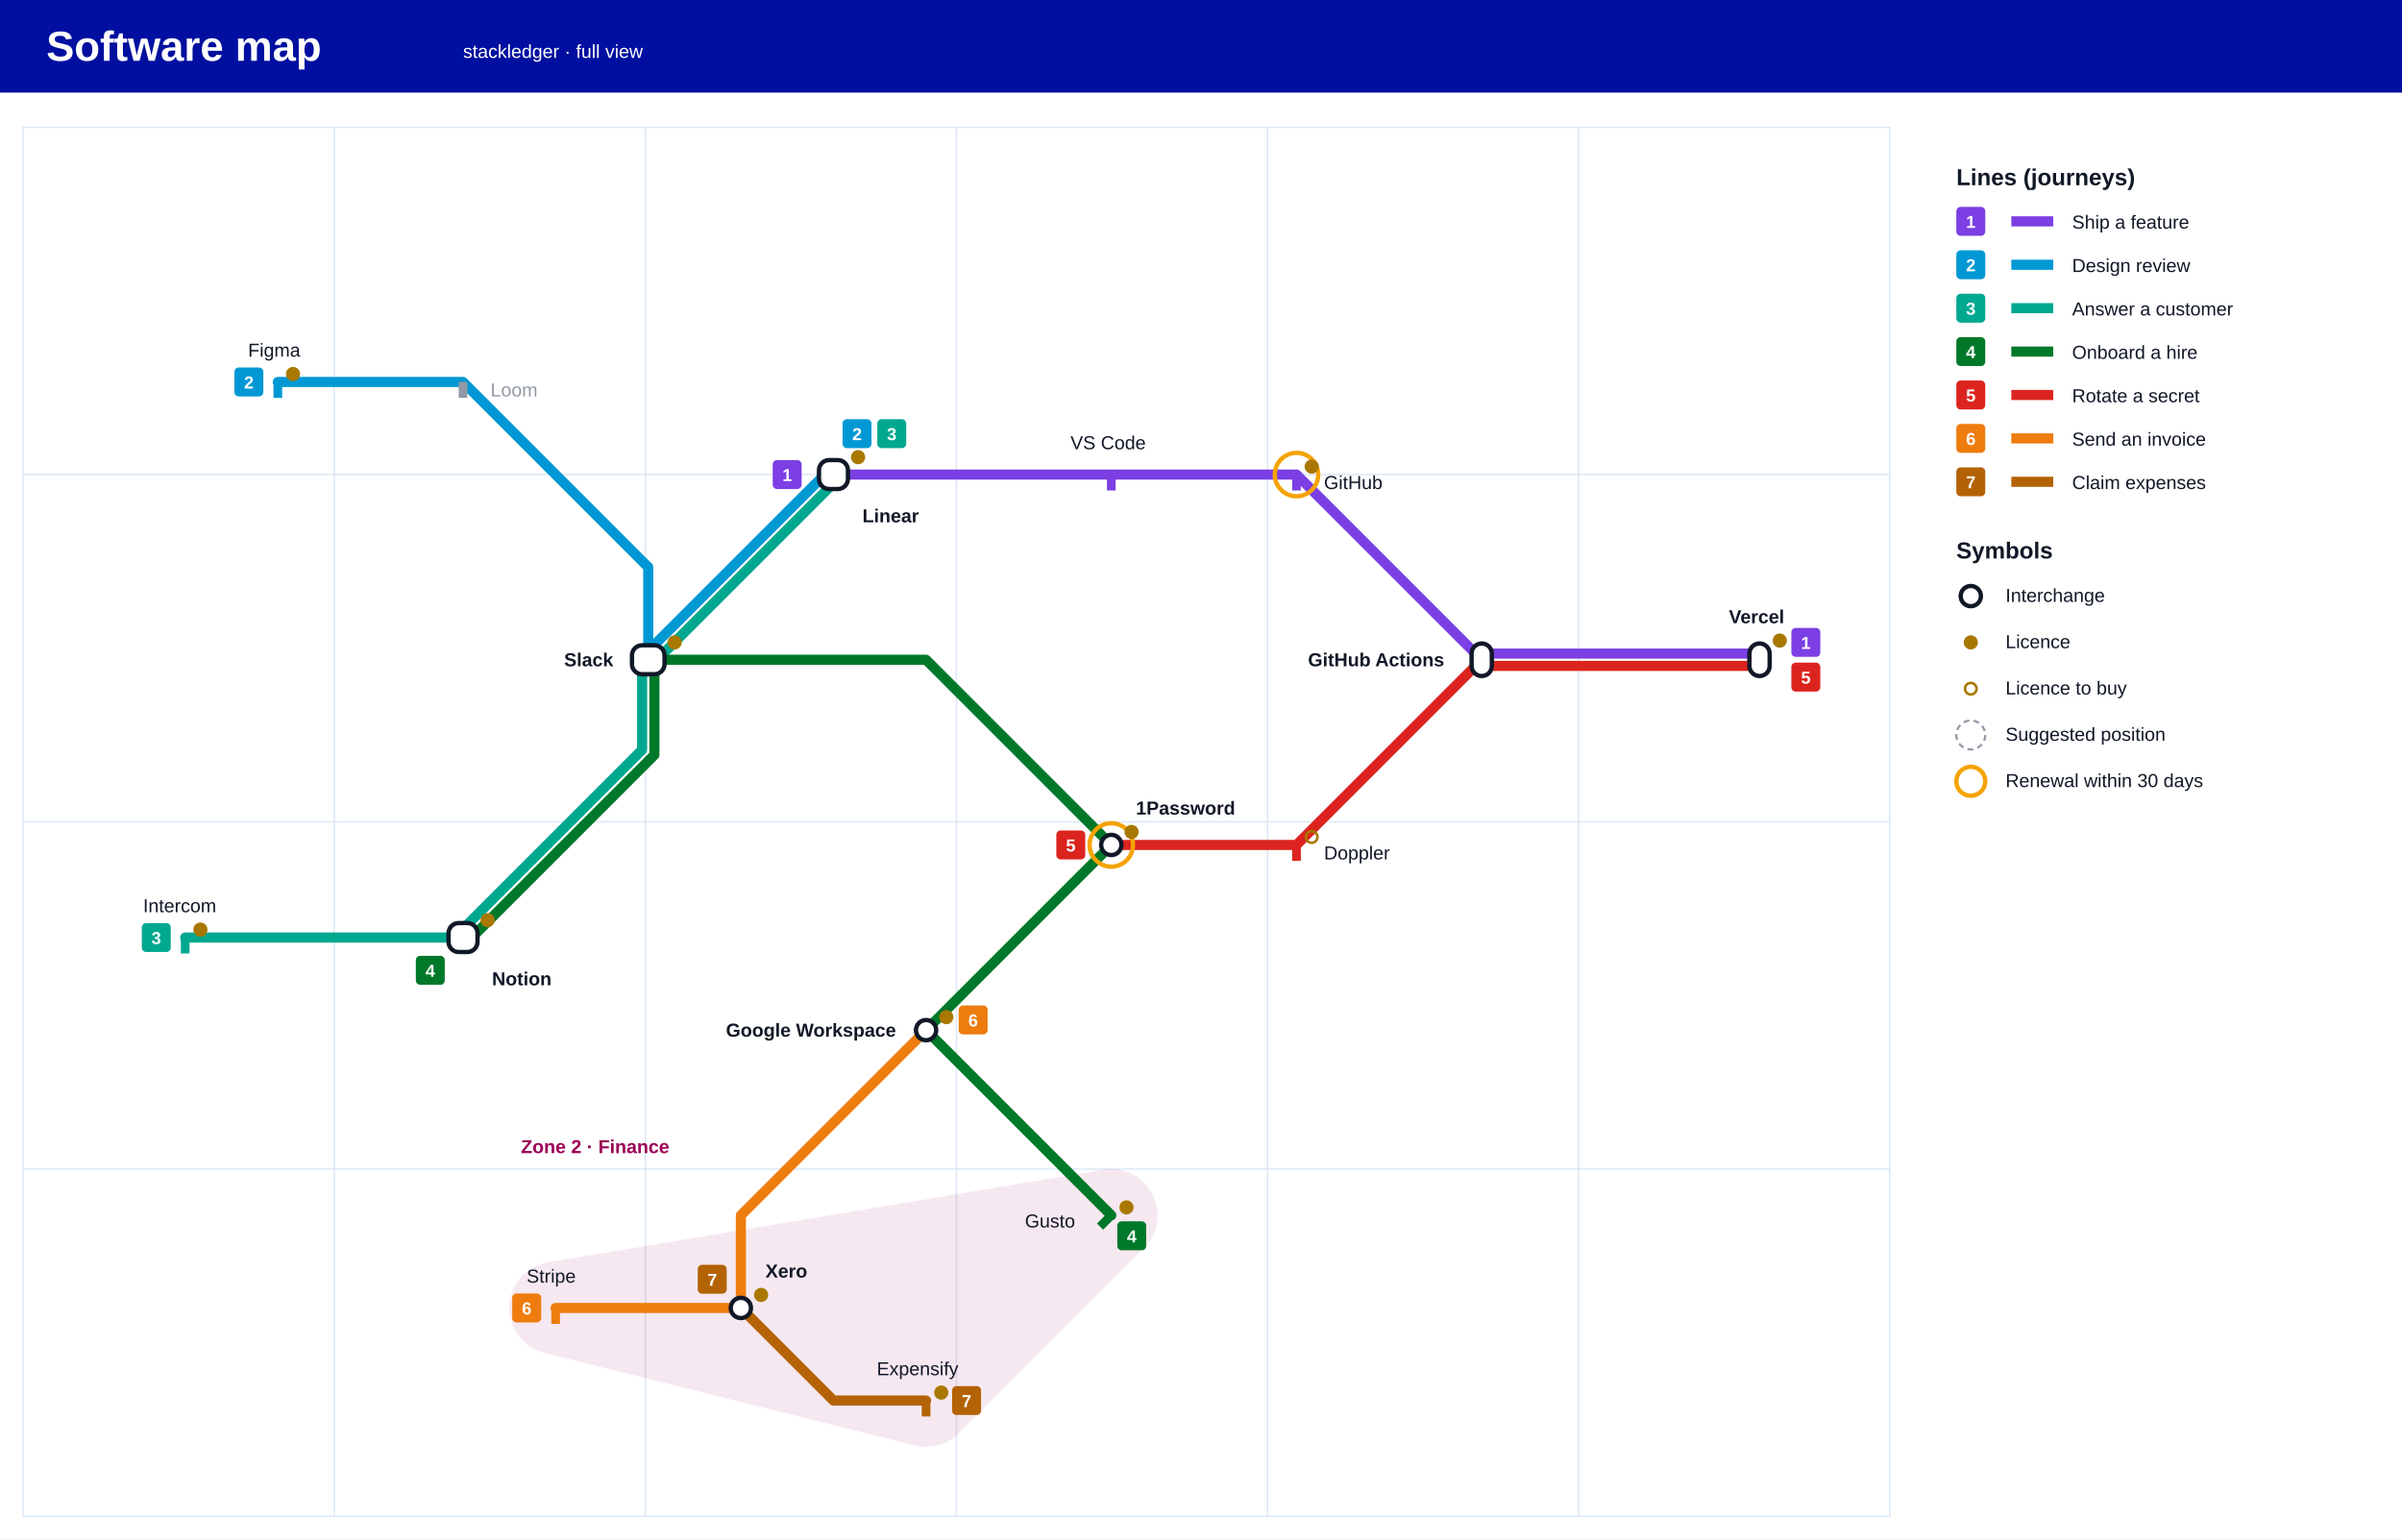
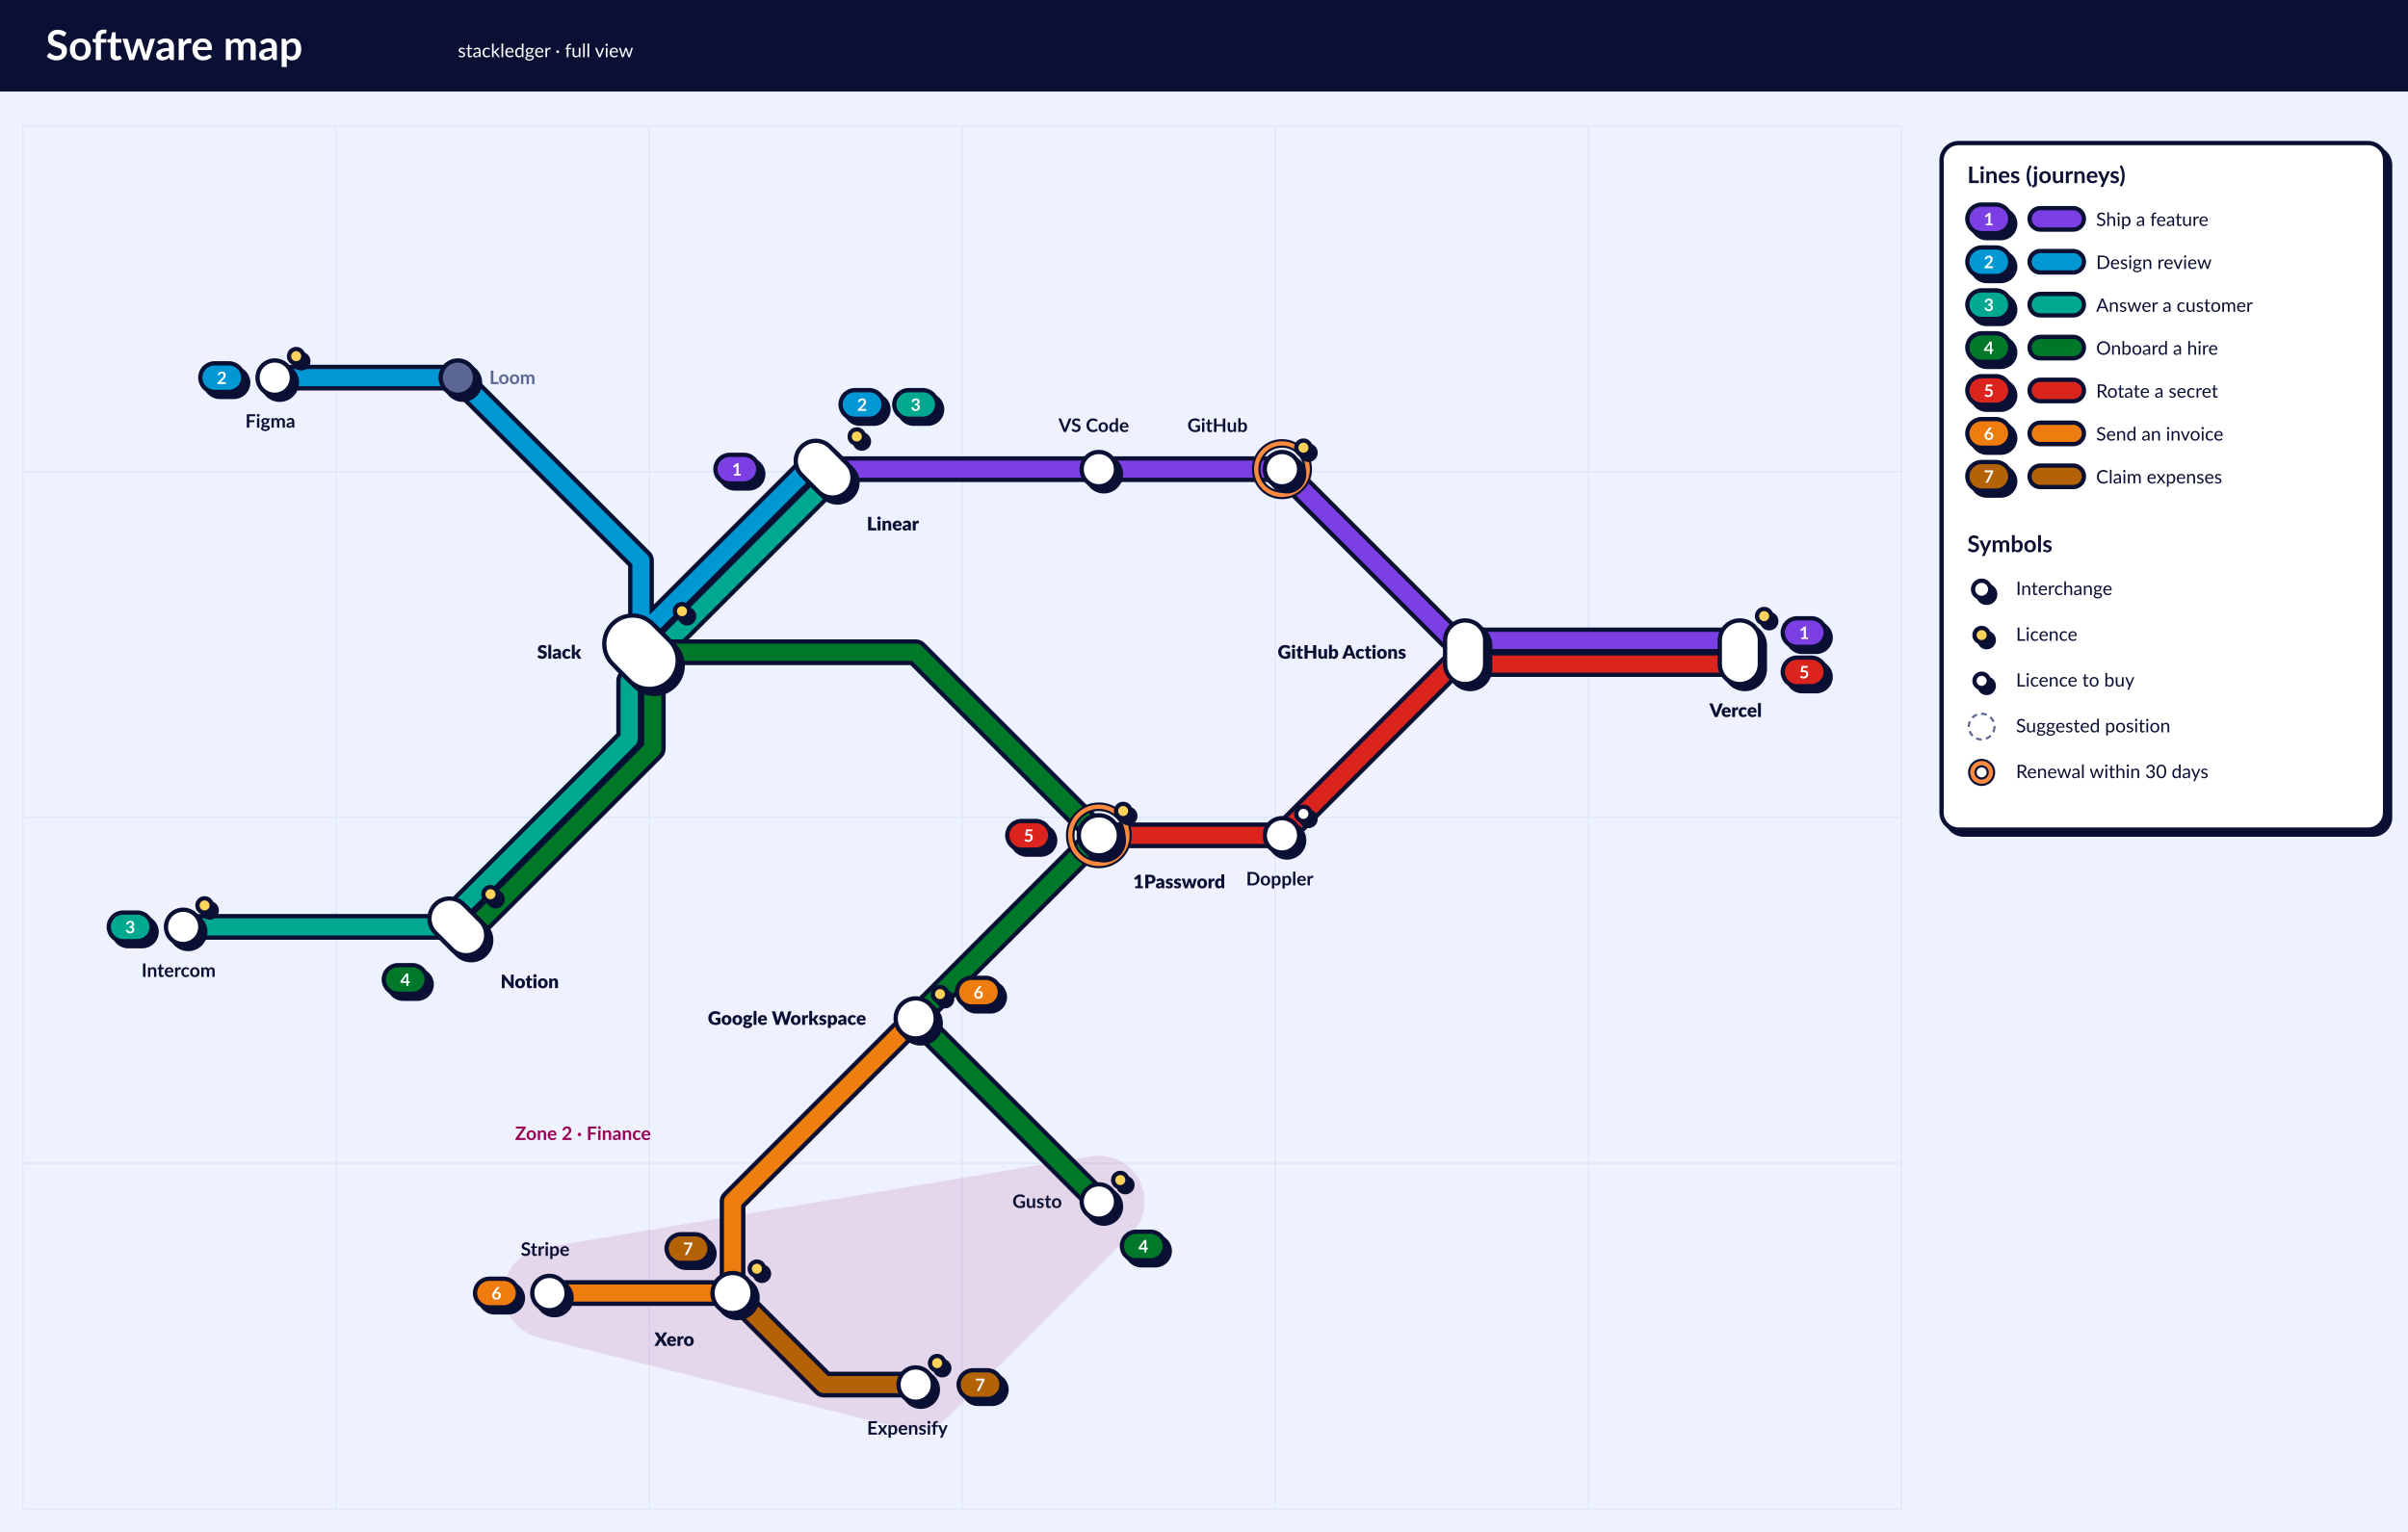
- <svg xmlns="http://www.w3.org/2000/svg" role="img" viewBox="-64 -136 1660 1064" width="1660" height="1064" font-family="Avenir Next, Helvetica Neue, Arial, sans-serif">
-   <g>
-     <rect x="-64" y="-136" width="1660" height="1064" fill="#FFFFFF" />
-   </g>
-   <g>
-     <rect x="-48" y="-48" width="1290" height="960" fill="none" stroke="#DCE7F5" stroke-width="1" />
-     <line x1="167" y1="-48" x2="167" y2="912" stroke="#DCE7F5" stroke-width="1" />
-     <line x1="382" y1="-48" x2="382" y2="912" stroke="#DCE7F5" stroke-width="1" />
-     <line x1="597" y1="-48" x2="597" y2="912" stroke="#DCE7F5" stroke-width="1" />
-     <line x1="812" y1="-48" x2="812" y2="912" stroke="#DCE7F5" stroke-width="1" />
-     <line x1="1027" y1="-48" x2="1027" y2="912" stroke="#DCE7F5" stroke-width="1" />
-     <line x1="-48" y1="192" x2="1242" y2="192" stroke="#DCE7F5" stroke-width="1" />
-     <line x1="-48" y1="432" x2="1242" y2="432" stroke="#DCE7F5" stroke-width="1" />
-     <line x1="-48" y1="672" x2="1242" y2="672" stroke="#DCE7F5" stroke-width="1" />
-   </g>
-   <g>
-     <g opacity="0.09">
+ <svg xmlns="http://www.w3.org/2000/svg" role="img" viewBox="-64 -136 1683 1071" width="1683" height="1071" font-family="Lato, Helvetica Neue, Helvetica, Arial, sans-serif">
+   <g>
+     <rect x="-64" y="-136" width="1683" height="1071" fill="#EEF2FF" />
+   </g>
+   <g>
+     <rect x="-48" y="-48" width="1313" height="967" fill="none" stroke="#E0E7FB" stroke-width="1" />
+     <line x1="170.83" y1="-48" x2="170.83" y2="919" stroke="#E0E7FB" stroke-width="1" />
+     <line x1="389.67" y1="-48" x2="389.67" y2="919" stroke="#E0E7FB" stroke-width="1" />
+     <line x1="608.5" y1="-48" x2="608.5" y2="919" stroke="#E0E7FB" stroke-width="1" />
+     <line x1="827.33" y1="-48" x2="827.33" y2="919" stroke="#E0E7FB" stroke-width="1" />
+     <line x1="1046.17" y1="-48" x2="1046.17" y2="919" stroke="#E0E7FB" stroke-width="1" />
+     <line x1="-48" y1="193.75" x2="1265" y2="193.75" stroke="#E0E7FB" stroke-width="1" />
+     <line x1="-48" y1="435.5" x2="1265" y2="435.5" stroke="#E0E7FB" stroke-width="1" />
+     <line x1="-48" y1="677.25" x2="1265" y2="677.25" stroke="#E0E7FB" stroke-width="1" />
+   </g>
+   <g>
+     <g opacity="0.12">
      <polygon points="320,768 704,704 576,832" fill="#9B0056" stroke="#9B0056" stroke-width="64" stroke-linejoin="round" />
    </g>
    <text x="296" y="661" fill="#9B0056" font-size="13" font-weight="700">Zone 2 · Finance</text>
  </g>
  <g>
    <g data-ref="line:ship" data-line="line:ship">
-       <path d="M512,192 L832,192 L955.75,315.75 L1152,315.75" fill="none" stroke="#7B3FE4" stroke-width="7" stroke-linejoin="round" stroke-linecap="round" />
+       <path d="M512,192 L832,192 L951.75,311.75 L1152,311.75" fill="none" stroke="#0A1033" stroke-width="18" stroke-linejoin="round" stroke-linecap="round" />
+       <path d="M512,192 L832,192 L951.75,311.75 L1152,311.75" fill="none" stroke="#7B3FE4" stroke-width="12" stroke-linejoin="round" stroke-linecap="round" />
    </g>
    <g data-ref="line:design" data-line="line:design">
-       <path d="M128,128 L256,128 L384,256 L384,320 L380.99,316.99 L508.99,188.99" fill="none" stroke="#0098D4" stroke-width="7" stroke-linejoin="round" stroke-linecap="round" />
+       <path d="M128,128 L256,128 L384,256 L384,320 L378.17,314.17 L506.17,186.17" fill="none" stroke="#0A1033" stroke-width="18" stroke-linejoin="round" stroke-linecap="round" />
+       <path d="M128,128 L256,128 L384,256 L384,320 L378.17,314.17 L506.17,186.17" fill="none" stroke="#0098D4" stroke-width="12" stroke-linejoin="round" stroke-linecap="round" />
    </g>
    <g data-ref="line:support" data-line="line:support">
-       <path d="M64,512 L249.99,512 L379.75,382.24 L379.75,330.26 L515.01,195.01" fill="none" stroke="#00A88F" stroke-width="7" stroke-linejoin="round" stroke-linecap="round" />
+       <path d="M64,512 L244.33,512 L375.75,380.58 L375.75,339.92 L517.83,197.83" fill="none" stroke="#0A1033" stroke-width="18" stroke-linejoin="round" stroke-linecap="round" />
+       <path d="M64,512 L244.33,512 L375.75,380.58 L375.75,339.92 L517.83,197.83" fill="none" stroke="#00A88F" stroke-width="12" stroke-linejoin="round" stroke-linecap="round" />
    </g>
    <g data-ref="line:onboard" data-line="line:onboard">
-       <path d="M704,704 L576,576 L704,448 L576,320 L388.25,320 L388.25,385.76 L259.01,515.01" fill="none" stroke="#00782A" stroke-width="7" stroke-linejoin="round" stroke-linecap="round" />
+       <path d="M704,704 L576,576 L704,448 L576,320 L392.25,320 L392.25,387.42 L261.83,517.83" fill="none" stroke="#0A1033" stroke-width="18" stroke-linejoin="round" stroke-linecap="round" />
+       <path d="M704,704 L576,576 L704,448 L576,320 L392.25,320 L392.25,387.42 L261.83,517.83" fill="none" stroke="#00782A" stroke-width="12" stroke-linejoin="round" stroke-linecap="round" />
    </g>
    <g data-ref="line:secrets" data-line="line:secrets">
-       <path d="M704,448 L832,448 L955.75,324.25 L1152,324.25" fill="none" stroke="#DC241F" stroke-width="7" stroke-linejoin="round" stroke-linecap="round" />
+       <path d="M704,448 L832,448 L951.75,328.25 L1152,328.25" fill="none" stroke="#0A1033" stroke-width="18" stroke-linejoin="round" stroke-linecap="round" />
+       <path d="M704,448 L832,448 L951.75,328.25 L1152,328.25" fill="none" stroke="#DC241F" stroke-width="12" stroke-linejoin="round" stroke-linecap="round" />
    </g>
    <g data-ref="line:invoice" data-line="line:invoice">
-       <path d="M320,768 L448,768 L448,704 L576,576" fill="none" stroke="#EE7C0E" stroke-width="7" stroke-linejoin="round" stroke-linecap="round" />
+       <path d="M320,768 L448,768 L448,704 L576,576" fill="none" stroke="#0A1033" stroke-width="18" stroke-linejoin="round" stroke-linecap="round" />
+       <path d="M320,768 L448,768 L448,704 L576,576" fill="none" stroke="#EE7C0E" stroke-width="12" stroke-linejoin="round" stroke-linecap="round" />
    </g>
    <g data-ref="line:expenses" data-line="line:expenses">
-       <path d="M576,832 L512,832 L448,768" fill="none" stroke="#B36305" stroke-width="7" stroke-linejoin="round" stroke-linecap="round" />
+       <path d="M576,832 L512,832 L448,768" fill="none" stroke="#0A1033" stroke-width="18" stroke-linejoin="round" stroke-linecap="round" />
+       <path d="M576,832 L512,832 L448,768" fill="none" stroke="#B36305" stroke-width="12" stroke-linejoin="round" stroke-linecap="round" />
    </g>
    <g data-line="line:ship">
-       <rect x="470" y="182" width="20" height="20" fill="#7B3FE4" rx="3" />
-       <text x="480" y="196.5" fill="#FFFFFF" font-size="12" font-weight="700" text-anchor="middle">1</text>
+       <rect x="439.5" y="185.5" width="30" height="20" fill="#0A1033" stroke="#0A1033" stroke-width="3" rx="10" />
+       <rect x="436" y="182" width="30" height="20" fill="#7B3FE4" stroke="#0A1033" stroke-width="3" rx="10" />
+       <text x="451" y="196.5" fill="#FFFFFF" font-size="12" font-weight="700" text-anchor="middle">1</text>
    </g>
    <g data-line="line:ship">
-       <rect x="1174" y="298" width="20" height="20" fill="#7B3FE4" rx="3" />
-       <text x="1184" y="312.5" fill="#FFFFFF" font-size="12" font-weight="700" text-anchor="middle">1</text>
+       <rect x="1185.5" y="299.75" width="30" height="20" fill="#0A1033" stroke="#0A1033" stroke-width="3" rx="10" />
+       <rect x="1182" y="296.25" width="30" height="20" fill="#7B3FE4" stroke="#0A1033" stroke-width="3" rx="10" />
+       <text x="1197" y="310.75" fill="#FFFFFF" font-size="12" font-weight="700" text-anchor="middle">1</text>
    </g>
    <g data-line="line:secrets">
-       <rect x="1174" y="322" width="20" height="20" fill="#DC241F" rx="3" />
-       <text x="1184" y="336.5" fill="#FFFFFF" font-size="12" font-weight="700" text-anchor="middle">5</text>
+       <rect x="1185.5" y="327.25" width="30" height="20" fill="#0A1033" stroke="#0A1033" stroke-width="3" rx="10" />
+       <rect x="1182" y="323.75" width="30" height="20" fill="#DC241F" stroke="#0A1033" stroke-width="3" rx="10" />
+       <text x="1197" y="338.25" fill="#FFFFFF" font-size="12" font-weight="700" text-anchor="middle">5</text>
    </g>
    <g data-line="line:design">
-       <rect x="98" y="118" width="20" height="20" fill="#0098D4" rx="3" />
-       <text x="108" y="132.5" fill="#FFFFFF" font-size="12" font-weight="700" text-anchor="middle">2</text>
+       <rect x="79.5" y="121.5" width="30" height="20" fill="#0A1033" stroke="#0A1033" stroke-width="3" rx="10" />
+       <rect x="76" y="118" width="30" height="20" fill="#0098D4" stroke="#0A1033" stroke-width="3" rx="10" />
+       <text x="91" y="132.5" fill="#FFFFFF" font-size="12" font-weight="700" text-anchor="middle">2</text>
    </g>
    <g data-line="line:design">
-       <rect x="518.28" y="153.72" width="20" height="20" fill="#0098D4" rx="3" />
-       <text x="528.28" y="168.22" fill="#FFFFFF" font-size="12" font-weight="700" text-anchor="middle">2</text>
+       <rect x="527" y="140.25" width="30" height="20" fill="#0A1033" stroke="#0A1033" stroke-width="3" rx="10" />
+       <rect x="523.5" y="136.75" width="30" height="20" fill="#0098D4" stroke="#0A1033" stroke-width="3" rx="10" />
+       <text x="538.5" y="151.25" fill="#FFFFFF" font-size="12" font-weight="700" text-anchor="middle">2</text>
    </g>
    <g data-line="line:support">
-       <rect x="542.28" y="153.72" width="20" height="20" fill="#00A88F" rx="3" />
-       <text x="552.28" y="168.22" fill="#FFFFFF" font-size="12" font-weight="700" text-anchor="middle">3</text>
+       <rect x="564.5" y="140.25" width="30" height="20" fill="#0A1033" stroke="#0A1033" stroke-width="3" rx="10" />
+       <rect x="561" y="136.75" width="30" height="20" fill="#00A88F" stroke="#0A1033" stroke-width="3" rx="10" />
+       <text x="576" y="151.25" fill="#FFFFFF" font-size="12" font-weight="700" text-anchor="middle">3</text>
    </g>
    <g data-line="line:support">
-       <rect x="34" y="502" width="20" height="20" fill="#00A88F" rx="3" />
-       <text x="44" y="516.5" fill="#FFFFFF" font-size="12" font-weight="700" text-anchor="middle">3</text>
+       <rect x="15.5" y="505.5" width="30" height="20" fill="#0A1033" stroke="#0A1033" stroke-width="3" rx="10" />
+       <rect x="12" y="502" width="30" height="20" fill="#00A88F" stroke="#0A1033" stroke-width="3" rx="10" />
+       <text x="27" y="516.5" fill="#FFFFFF" font-size="12" font-weight="700" text-anchor="middle">3</text>
    </g>
    <g data-line="line:onboard">
-       <rect x="708.14" y="708.14" width="20" height="20" fill="#00782A" rx="3" />
-       <text x="718.14" y="722.64" fill="#FFFFFF" font-size="12" font-weight="700" text-anchor="middle">4</text>
+       <rect x="723.61" y="728.61" width="30" height="20" fill="#0A1033" stroke="#0A1033" stroke-width="3" rx="10" />
+       <rect x="720.11" y="725.11" width="30" height="20" fill="#00782A" stroke="#0A1033" stroke-width="3" rx="10" />
+       <text x="735.11" y="739.61" fill="#FFFFFF" font-size="12" font-weight="700" text-anchor="middle">4</text>
    </g>
    <g data-line="line:onboard">
-       <rect x="223.37" y="524.63" width="20" height="20" fill="#00782A" rx="3" />
-       <text x="233.37" y="539.13" fill="#FFFFFF" font-size="12" font-weight="700" text-anchor="middle">4</text>
+       <rect x="207.73" y="542.27" width="30" height="20" fill="#0A1033" stroke="#0A1033" stroke-width="3" rx="10" />
+       <rect x="204.23" y="538.77" width="30" height="20" fill="#00782A" stroke="#0A1033" stroke-width="3" rx="10" />
+       <text x="219.23" y="553.27" fill="#FFFFFF" font-size="12" font-weight="700" text-anchor="middle">4</text>
    </g>
    <g data-line="line:secrets">
-       <rect x="666" y="438" width="20" height="20" fill="#DC241F" rx="3" />
-       <text x="676" y="452.5" fill="#FFFFFF" font-size="12" font-weight="700" text-anchor="middle">5</text>
+       <rect x="643.5" y="441.5" width="30" height="20" fill="#0A1033" stroke="#0A1033" stroke-width="3" rx="10" />
+       <rect x="640" y="438" width="30" height="20" fill="#DC241F" stroke="#0A1033" stroke-width="3" rx="10" />
+       <text x="655" y="452.5" fill="#FFFFFF" font-size="12" font-weight="700" text-anchor="middle">5</text>
    </g>
    <g data-line="line:invoice">
-       <rect x="290" y="758" width="20" height="20" fill="#EE7C0E" rx="3" />
-       <text x="300" y="772.5" fill="#FFFFFF" font-size="12" font-weight="700" text-anchor="middle">6</text>
+       <rect x="271.5" y="761.5" width="30" height="20" fill="#0A1033" stroke="#0A1033" stroke-width="3" rx="10" />
+       <rect x="268" y="758" width="30" height="20" fill="#EE7C0E" stroke="#0A1033" stroke-width="3" rx="10" />
+       <text x="283" y="772.5" fill="#FFFFFF" font-size="12" font-weight="700" text-anchor="middle">6</text>
    </g>
    <g data-line="line:invoice">
-       <rect x="598.53" y="558.93" width="20" height="20" fill="#EE7C0E" rx="3" />
-       <text x="608.53" y="573.43" fill="#FFFFFF" font-size="12" font-weight="700" text-anchor="middle">6</text>
+       <rect x="608.34" y="551.12" width="30" height="20" fill="#0A1033" stroke="#0A1033" stroke-width="3" rx="10" />
+       <rect x="604.84" y="547.62" width="30" height="20" fill="#EE7C0E" stroke="#0A1033" stroke-width="3" rx="10" />
+       <text x="619.84" y="562.12" fill="#FFFFFF" font-size="12" font-weight="700" text-anchor="middle">6</text>
    </g>
    <g data-line="line:expenses">
-       <rect x="594" y="822" width="20" height="20" fill="#B36305" rx="3" />
-       <text x="604" y="836.5" fill="#FFFFFF" font-size="12" font-weight="700" text-anchor="middle">7</text>
+       <rect x="609.5" y="825.5" width="30" height="20" fill="#0A1033" stroke="#0A1033" stroke-width="3" rx="10" />
+       <rect x="606" y="822" width="30" height="20" fill="#B36305" stroke="#0A1033" stroke-width="3" rx="10" />
+       <text x="621" y="836.5" fill="#FFFFFF" font-size="12" font-weight="700" text-anchor="middle">7</text>
    </g>
    <g data-line="line:expenses">
-       <rect x="418.2" y="738.2" width="20" height="20" fill="#B36305" rx="3" />
-       <text x="428.2" y="752.7" fill="#FFFFFF" font-size="12" font-weight="700" text-anchor="middle">7</text>
+       <rect x="405.39" y="730.39" width="30" height="20" fill="#0A1033" stroke="#0A1033" stroke-width="3" rx="10" />
+       <rect x="401.89" y="726.89" width="30" height="20" fill="#B36305" stroke="#0A1033" stroke-width="3" rx="10" />
+       <text x="416.89" y="741.39" fill="#FFFFFF" font-size="12" font-weight="700" text-anchor="middle">7</text>
    </g>
  </g>
  <g>
    <g data-ref="component:actions" data-line="line:ship line:secrets">
-       <rect x="953" y="308.75" width="14" height="22.5" fill="#FFFFFF" stroke="#111827" stroke-width="3" rx="7" />
+       <path d="M977.5,331.75 L977.5,315.25 A14,14 0 0 0 949.5,315.25 L949.5,331.75 A14,14 0 0 0 977.5,331.75 Z" fill="#0A1033" stroke="#0A1033" stroke-width="3" />
+       <path d="M974,328.25 L974,311.75 A14,14 0 0 0 946,311.75 L946,328.25 A14,14 0 0 0 974,328.25 Z" fill="#FFFFFF" stroke="#0A1033" stroke-width="3" />
    </g>
    <g data-ref="component:doppler" data-line="line:secrets">
-       <line x1="832" y1="448" x2="832" y2="459" stroke="#DC241F" stroke-width="6" stroke-linecap="butt" />
-       <circle cx="842.5" cy="442.5" r="4" fill="none" stroke="#A87800" stroke-width="1.8" />
+       <circle cx="835.5" cy="451.5" r="12" fill="#0A1033" stroke="#0A1033" stroke-width="3" />
+       <circle cx="832" cy="448" r="12" fill="#FFFFFF" stroke="#0A1033" stroke-width="3" />
+       <circle cx="850.5" cy="436.5" r="5" fill="#0A1033" stroke="#0A1033" stroke-width="3" />
+       <circle cx="847" cy="433" r="5" fill="#FFFFFF" stroke="#0A1033" stroke-width="3" />
    </g>
    <g data-ref="component:expensify" data-line="line:expenses" data-zone="finance">
-       <line x1="576" y1="832" x2="576" y2="843" stroke="#B36305" stroke-width="6" stroke-linecap="butt" />
-       <circle cx="586.5" cy="826.5" r="4" fill="#A87800" stroke="#A87800" stroke-width="1.8" />
+       <circle cx="579.5" cy="835.5" r="12" fill="#0A1033" stroke="#0A1033" stroke-width="3" />
+       <circle cx="576" cy="832" r="12" fill="#FFFFFF" stroke="#0A1033" stroke-width="3" />
+       <circle cx="594.5" cy="820.5" r="5" fill="#0A1033" stroke="#0A1033" stroke-width="3" />
+       <circle cx="591" cy="817" r="5" fill="#FFD25A" stroke="#0A1033" stroke-width="3" />
    </g>
    <g data-ref="component:figma" data-line="line:design">
-       <line x1="128" y1="128" x2="128" y2="139" stroke="#0098D4" stroke-width="6" stroke-linecap="butt" />
-       <circle cx="138.5" cy="122.5" r="4" fill="#A87800" stroke="#A87800" stroke-width="1.8" />
+       <circle cx="131.5" cy="131.5" r="12" fill="#0A1033" stroke="#0A1033" stroke-width="3" />
+       <circle cx="128" cy="128" r="12" fill="#FFFFFF" stroke="#0A1033" stroke-width="3" />
+       <circle cx="146.5" cy="116.5" r="5" fill="#0A1033" stroke="#0A1033" stroke-width="3" />
+       <circle cx="143" cy="113" r="5" fill="#FFD25A" stroke="#0A1033" stroke-width="3" />
    </g>
    <g data-ref="component:github" data-line="line:ship">
-       <circle cx="832" cy="192" r="15" fill="none" stroke="#F5A300" stroke-width="3" />
-       <line x1="832" y1="192" x2="832" y2="203" stroke="#7B3FE4" stroke-width="6" stroke-linecap="butt" />
-       <circle cx="842.5" cy="186.5" r="4" fill="#A87800" stroke="#A87800" stroke-width="1.8" />
+       <circle cx="832" cy="192" r="18" fill="none" stroke="#0A1033" stroke-width="6" />
+       <circle cx="832" cy="192" r="18" fill="none" stroke="#FF8A3D" stroke-width="3" />
+       <circle cx="835.5" cy="195.5" r="12" fill="#0A1033" stroke="#0A1033" stroke-width="3" />
+       <circle cx="832" cy="192" r="12" fill="#FFFFFF" stroke="#0A1033" stroke-width="3" />
+       <circle cx="850.5" cy="180.5" r="5" fill="#0A1033" stroke="#0A1033" stroke-width="3" />
+       <circle cx="847" cy="177" r="5" fill="#FFD25A" stroke="#0A1033" stroke-width="3" />
    </g>
    <g data-ref="component:google" data-line="line:onboard line:invoice">
-       <rect x="569" y="569" width="14" height="14" fill="#FFFFFF" stroke="#111827" stroke-width="3" rx="7" />
-       <circle cx="590" cy="567" r="4" fill="#A87800" stroke="#A87800" stroke-width="1.8" />
+       <circle cx="579.5" cy="579.5" r="14" fill="#0A1033" stroke="#0A1033" stroke-width="3" />
+       <circle cx="576" cy="576" r="14" fill="#FFFFFF" stroke="#0A1033" stroke-width="3" />
+       <circle cx="596.5" cy="562.5" r="5" fill="#0A1033" stroke="#0A1033" stroke-width="3" />
+       <circle cx="593" cy="559" r="5" fill="#FFD25A" stroke="#0A1033" stroke-width="3" />
    </g>
    <g data-ref="component:gusto" data-line="line:onboard" data-zone="finance">
-       <line x1="704" y1="704" x2="696.22" y2="711.78" stroke="#00782A" stroke-width="6" stroke-linecap="butt" />
-       <circle cx="714.5" cy="698.5" r="4" fill="#A87800" stroke="#A87800" stroke-width="1.8" />
+       <circle cx="707.5" cy="707.5" r="12" fill="#0A1033" stroke="#0A1033" stroke-width="3" />
+       <circle cx="704" cy="704" r="12" fill="#FFFFFF" stroke="#0A1033" stroke-width="3" />
+       <circle cx="722.5" cy="692.5" r="5" fill="#0A1033" stroke="#0A1033" stroke-width="3" />
+       <circle cx="719" cy="689" r="5" fill="#FFD25A" stroke="#0A1033" stroke-width="3" />
    </g>
    <g data-ref="component:intercom" data-line="line:support">
-       <line x1="64" y1="512" x2="64" y2="523" stroke="#00A88F" stroke-width="6" stroke-linecap="butt" />
-       <circle cx="74.5" cy="506.5" r="4" fill="#A87800" stroke="#A87800" stroke-width="1.8" />
+       <circle cx="67.5" cy="515.5" r="12" fill="#0A1033" stroke="#0A1033" stroke-width="3" />
+       <circle cx="64" cy="512" r="12" fill="#FFFFFF" stroke="#0A1033" stroke-width="3" />
+       <circle cx="82.5" cy="500.5" r="5" fill="#0A1033" stroke="#0A1033" stroke-width="3" />
+       <circle cx="79" cy="497" r="5" fill="#FFD25A" stroke="#0A1033" stroke-width="3" />
    </g>
    <g data-ref="component:linear" data-line="line:ship line:design line:support">
-       <rect x="501.99" y="181.99" width="20.01" height="20.01" fill="#FFFFFF" stroke="#111827" stroke-width="3" rx="7" />
-       <circle cx="529.01" cy="179.99" r="4" fill="#A87800" stroke="#A87800" stroke-width="1.8" />
+       <path d="M531.23,191.43 L519.57,179.77 A14,14 0 0 0 499.77,199.57 L511.43,211.23 A14,14 0 0 0 531.23,191.43 Z" fill="#0A1033" stroke="#0A1033" stroke-width="3" />
+       <path d="M527.73,187.93 L516.07,176.27 A14,14 0 0 0 496.27,196.07 L507.93,207.73 A14,14 0 0 0 527.73,187.93 Z" fill="#FFFFFF" stroke="#0A1033" stroke-width="3" />
+       <circle cx="538.33" cy="172.67" r="5" fill="#0A1033" stroke="#0A1033" stroke-width="3" />
+       <circle cx="534.83" cy="169.17" r="5" fill="#FFD25A" stroke="#0A1033" stroke-width="3" />
    </g>
    <g data-ref="component:loom" data-line="line:design">
-       <line x1="256" y1="128" x2="256" y2="139" stroke="#9299A6" stroke-width="6" stroke-linecap="butt" />
+       <circle cx="259.5" cy="131.5" r="12" fill="#0A1033" stroke="#0A1033" stroke-width="3" />
+       <circle cx="256" cy="128" r="12" fill="#5B6694" stroke="#0A1033" stroke-width="3" />
    </g>
    <g data-ref="component:notion" data-line="line:support line:onboard">
-       <rect x="245.99" y="501.99" width="20.01" height="20.01" fill="#FFFFFF" stroke="#111827" stroke-width="3" rx="7" />
-       <circle cx="273.01" cy="499.99" r="4" fill="#A87800" stroke="#A87800" stroke-width="1.8" />
+       <path d="M275.23,511.43 L263.57,499.77 A14,14 0 0 0 243.77,519.57 L255.43,531.23 A14,14 0 0 0 275.23,511.43 Z" fill="#0A1033" stroke="#0A1033" stroke-width="3" />
+       <path d="M271.73,507.93 L260.07,496.27 A14,14 0 0 0 240.27,516.07 L251.93,527.73 A14,14 0 0 0 271.73,507.93 Z" fill="#FFFFFF" stroke="#0A1033" stroke-width="3" />
+       <circle cx="282.33" cy="492.67" r="5" fill="#0A1033" stroke="#0A1033" stroke-width="3" />
+       <circle cx="278.83" cy="489.17" r="5" fill="#FFD25A" stroke="#0A1033" stroke-width="3" />
    </g>
    <g data-ref="component:onepass" data-line="line:onboard line:secrets">
-       <circle cx="704" cy="448" r="15" fill="none" stroke="#F5A300" stroke-width="3" />
-       <rect x="697" y="441" width="14" height="14" fill="#FFFFFF" stroke="#111827" stroke-width="3" rx="7" />
-       <circle cx="718" cy="439" r="4" fill="#A87800" stroke="#A87800" stroke-width="1.8" />
+       <circle cx="704" cy="448" r="20" fill="none" stroke="#0A1033" stroke-width="6" />
+       <circle cx="704" cy="448" r="20" fill="none" stroke="#FF8A3D" stroke-width="3" />
+       <circle cx="707.5" cy="451.5" r="14" fill="#0A1033" stroke="#0A1033" stroke-width="3" />
+       <circle cx="704" cy="448" r="14" fill="#FFFFFF" stroke="#0A1033" stroke-width="3" />
+       <circle cx="724.5" cy="434.5" r="5" fill="#0A1033" stroke="#0A1033" stroke-width="3" />
+       <circle cx="721" cy="431" r="5" fill="#FFD25A" stroke="#0A1033" stroke-width="3" />
    </g>
    <g data-ref="component:slack" data-line="line:design line:support line:onboard">
-       <rect x="372.75" y="309.99" width="22.5" height="20.01" fill="#FFFFFF" stroke="#111827" stroke-width="3" rx="7" />
-       <circle cx="402.25" cy="307.99" r="4" fill="#A87800" stroke="#A87800" stroke-width="1.8" />
+       <path d="M407.36,315.31 L395.69,303.64 A19.83,19.83 0 0 0 367.64,331.69 L379.31,343.36 A19.83,19.83 0 0 0 407.36,315.31 Z" fill="#0A1033" stroke="#0A1033" stroke-width="3" />
+       <path d="M403.86,311.81 L392.19,300.14 A19.83,19.83 0 0 0 364.14,328.19 L375.81,339.86 A19.83,19.83 0 0 0 403.86,311.81 Z" fill="#FFFFFF" stroke="#0A1033" stroke-width="3" />
+       <circle cx="416.17" cy="294.83" r="5" fill="#0A1033" stroke="#0A1033" stroke-width="3" />
+       <circle cx="412.67" cy="291.33" r="5" fill="#FFD25A" stroke="#0A1033" stroke-width="3" />
    </g>
    <g data-ref="component:stripe" data-line="line:invoice" data-zone="finance">
-       <line x1="320" y1="768" x2="320" y2="779" stroke="#EE7C0E" stroke-width="6" stroke-linecap="butt" />
+       <circle cx="323.5" cy="771.5" r="12" fill="#0A1033" stroke="#0A1033" stroke-width="3" />
+       <circle cx="320" cy="768" r="12" fill="#FFFFFF" stroke="#0A1033" stroke-width="3" />
    </g>
    <g data-ref="component:vercel" data-line="line:ship line:secrets">
-       <rect x="1145" y="308.75" width="14" height="22.5" fill="#FFFFFF" stroke="#111827" stroke-width="3" rx="7" />
-       <circle cx="1166" cy="306.75" r="4" fill="#A87800" stroke="#A87800" stroke-width="1.8" />
+       <path d="M1141.5,315.25 L1141.5,331.75 A14,14 0 0 0 1169.5,331.75 L1169.5,315.25 A14,14 0 0 0 1141.5,315.25 Z" fill="#0A1033" stroke="#0A1033" stroke-width="3" />
+       <path d="M1138,311.75 L1138,328.25 A14,14 0 0 0 1166,328.25 L1166,311.75 A14,14 0 0 0 1138,311.75 Z" fill="#FFFFFF" stroke="#0A1033" stroke-width="3" />
+       <circle cx="1172.5" cy="298.25" r="5" fill="#0A1033" stroke="#0A1033" stroke-width="3" />
+       <circle cx="1169" cy="294.75" r="5" fill="#FFD25A" stroke="#0A1033" stroke-width="3" />
    </g>
    <g data-ref="component:vscode" data-line="line:ship">
-       <line x1="704" y1="192" x2="704" y2="203" stroke="#7B3FE4" stroke-width="6" stroke-linecap="butt" />
+       <circle cx="707.5" cy="195.5" r="12" fill="#0A1033" stroke="#0A1033" stroke-width="3" />
+       <circle cx="704" cy="192" r="12" fill="#FFFFFF" stroke="#0A1033" stroke-width="3" />
    </g>
    <g data-ref="component:xero" data-line="line:invoice line:expenses" data-zone="finance">
-       <rect x="441" y="761" width="14" height="14" fill="#FFFFFF" stroke="#111827" stroke-width="3" rx="7" />
-       <circle cx="462" cy="759" r="4" fill="#A87800" stroke="#A87800" stroke-width="1.8" />
-     </g>
-   </g>
-   <g>
-     <text x="532.01" y="225.01" fill="#111827" font-size="13" font-weight="700" data-line="line:ship line:design line:support">Linear</text>
-     <text x="325.85" y="324.5" fill="#111827" font-size="13" font-weight="700" data-line="line:design line:support line:onboard">Slack</text>
-     <text x="839.95" y="324.5" fill="#111827" font-size="13" font-weight="700" data-line="line:ship line:secrets">GitHub Actions</text>
-     <text x="437.7" y="580.5" fill="#111827" font-size="13" font-weight="700" data-line="line:onboard line:invoice">Google Workspace</text>
-     <text x="276.01" y="545.01" fill="#111827" font-size="13" font-weight="700" data-line="line:support line:onboard">Notion</text>
-     <text x="721" y="427" fill="#111827" font-size="13" font-weight="700" data-line="line:onboard line:secrets">1Password</text>
-     <text x="1130.8" y="294.75" fill="#111827" font-size="13" font-weight="700" data-line="line:ship line:secrets">Vercel</text>
-     <text x="465" y="747" fill="#111827" font-size="13" font-weight="700" data-line="line:invoice line:expenses" data-zone="finance">Xero</text>
-     <text x="851" y="458" fill="#111827" font-size="13" font-weight="500" data-line="line:secrets">Doppler</text>
-     <text x="541.95" y="814.5" fill="#111827" font-size="13" font-weight="500" data-line="line:expenses" data-zone="finance">Expensify</text>
-     <text x="107.45" y="110.5" fill="#111827" font-size="13" font-weight="500" data-line="line:design">Figma</text>
-     <text x="851" y="202" fill="#111827" font-size="13" font-weight="500" data-line="line:ship">GitHub</text>
-     <text x="644.32" y="712.39" fill="#111827" font-size="13" font-weight="500" data-line="line:onboard" data-zone="finance">Gusto</text>
-     <text x="34.9" y="494.5" fill="#111827" font-size="13" font-weight="500" data-line="line:support">Intercom</text>
-     <text x="275" y="138" fill="#9299A6" font-size="13" font-weight="500" data-line="line:design">Loom</text>
-     <text x="299.95" y="750.5" fill="#111827" font-size="13" font-weight="500" data-line="line:invoice" data-zone="finance">Stripe</text>
-     <text x="675.8" y="174.5" fill="#111827" font-size="13" font-weight="500" data-line="line:ship">VS Code</text>
-   </g>
-   <g>
-     <rect x="-64" y="-136" width="1660" height="64" fill="#000F9F" />
+       <circle cx="451.5" cy="771.5" r="14" fill="#0A1033" stroke="#0A1033" stroke-width="3" />
+       <circle cx="448" cy="768" r="14" fill="#FFFFFF" stroke="#0A1033" stroke-width="3" />
+       <circle cx="468.5" cy="754.5" r="5" fill="#0A1033" stroke="#0A1033" stroke-width="3" />
+       <circle cx="465" cy="751" r="5" fill="#FFD25A" stroke="#0A1033" stroke-width="3" />
+     </g>
+   </g>
+   <g>
+     <text x="541.83" y="234.83" fill="#0A1033" font-size="13" font-weight="900" data-line="line:ship line:design line:support">Linear</text>
+     <text x="311.43" y="324.5" fill="#0A1033" font-size="13" font-weight="900" data-line="line:design line:support line:onboard">Slack</text>
+     <text x="828.95" y="324.5" fill="#0A1033" font-size="13" font-weight="900" data-line="line:ship line:secrets">GitHub Actions</text>
+     <text x="430.7" y="580.5" fill="#0A1033" font-size="13" font-weight="900" data-line="line:onboard line:invoice">Google Workspace</text>
+     <text x="285.83" y="554.83" fill="#0A1033" font-size="13" font-weight="900" data-line="line:support line:onboard">Notion</text>
+     <text x="728" y="485" fill="#0A1033" font-size="13" font-weight="900" data-line="line:onboard line:secrets">1Password</text>
+     <text x="1130.8" y="365.25" fill="#0A1033" font-size="13" font-weight="900" data-line="line:ship line:secrets">Vercel</text>
+     <text x="393.4" y="805" fill="#0A1033" font-size="13" font-weight="900" data-line="line:invoice line:expenses" data-zone="finance">Xero</text>
+     <text x="806.9" y="483" fill="#0A1033" font-size="13" font-weight="700" data-line="line:secrets">Doppler</text>
+     <text x="541.95" y="867" fill="#0A1033" font-size="13" font-weight="700" data-line="line:expenses" data-zone="finance">Expensify</text>
+     <text x="107.45" y="163" fill="#0A1033" font-size="13" font-weight="700" data-line="line:design">Figma</text>
+     <text x="765.9" y="166" fill="#0A1033" font-size="13" font-weight="700" data-line="line:ship">GitHub</text>
+     <text x="643.6" y="708.5" fill="#0A1033" font-size="13" font-weight="700" data-line="line:onboard" data-zone="finance">Gusto</text>
+     <text x="34.9" y="547" fill="#0A1033" font-size="13" font-weight="700" data-line="line:support">Intercom</text>
+     <text x="278" y="132.5" fill="#5B6694" font-size="13" font-weight="700" data-line="line:design">Loom</text>
+     <text x="299.95" y="742" fill="#0A1033" font-size="13" font-weight="700" data-line="line:invoice" data-zone="finance">Stripe</text>
+     <text x="675.8" y="166" fill="#0A1033" font-size="13" font-weight="700" data-line="line:ship">VS Code</text>
+   </g>
+   <g>
+     <rect x="-64" y="-136" width="1683" height="64" fill="#0A1033" />
    <text x="-32" y="-94" fill="#FFFFFF" font-size="29" font-weight="700">Software map</text>
    <text x="256" y="-96" fill="#FFFFFF" font-size="13">stackledger · full view</text>
  </g>
  <g>
-     <rect x="1270" y="-36" width="310" height="480" fill="#FFFFFF" rx="8" />
-     <text x="1288" y="-8" fill="#111827" font-size="16" font-weight="700">Lines (journeys)</text>
+     <rect x="1296.5" y="-32.5" width="310" height="480" fill="#0A1033" stroke="#0A1033" stroke-width="3" rx="12" />
+     <rect x="1293" y="-36" width="310" height="480" fill="#FFFFFF" stroke="#0A1033" stroke-width="3" rx="12" />
+     <text x="1311" y="-8" fill="#0A1033" font-size="16" font-weight="700">Lines (journeys)</text>
    <g data-line="line:ship">
-       <rect x="1288" y="7" width="20" height="20" fill="#7B3FE4" rx="3" />
-       <text x="1298" y="21.5" fill="#FFFFFF" font-size="12" font-weight="700" text-anchor="middle">1</text>
-       <line x1="1326" y1="17" x2="1355" y2="17" stroke="#7B3FE4" stroke-width="7" />
-       <text x="1368" y="22" fill="#111827" font-size="13">Ship a feature</text>
+       <rect x="1314.5" y="10.5" width="30" height="20" fill="#0A1033" stroke="#0A1033" stroke-width="3" rx="10" />
+       <rect x="1311" y="7" width="30" height="20" fill="#7B3FE4" stroke="#0A1033" stroke-width="3" rx="10" />
+       <text x="1326" y="21.5" fill="#FFFFFF" font-size="12" font-weight="700" text-anchor="middle">1</text>
+       <line x1="1362" y1="17" x2="1385" y2="17" stroke="#0A1033" stroke-width="18" stroke-linecap="round" />
+       <line x1="1362" y1="17" x2="1385" y2="17" stroke="#7B3FE4" stroke-width="12" stroke-linecap="round" />
+       <text x="1401" y="22" fill="#0A1033" font-size="13">Ship a feature</text>
    </g>
    <g data-line="line:design">
-       <rect x="1288" y="37" width="20" height="20" fill="#0098D4" rx="3" />
-       <text x="1298" y="51.5" fill="#FFFFFF" font-size="12" font-weight="700" text-anchor="middle">2</text>
-       <line x1="1326" y1="47" x2="1355" y2="47" stroke="#0098D4" stroke-width="7" />
-       <text x="1368" y="52" fill="#111827" font-size="13">Design review</text>
+       <rect x="1314.5" y="40.5" width="30" height="20" fill="#0A1033" stroke="#0A1033" stroke-width="3" rx="10" />
+       <rect x="1311" y="37" width="30" height="20" fill="#0098D4" stroke="#0A1033" stroke-width="3" rx="10" />
+       <text x="1326" y="51.5" fill="#FFFFFF" font-size="12" font-weight="700" text-anchor="middle">2</text>
+       <line x1="1362" y1="47" x2="1385" y2="47" stroke="#0A1033" stroke-width="18" stroke-linecap="round" />
+       <line x1="1362" y1="47" x2="1385" y2="47" stroke="#0098D4" stroke-width="12" stroke-linecap="round" />
+       <text x="1401" y="52" fill="#0A1033" font-size="13">Design review</text>
    </g>
    <g data-line="line:support">
-       <rect x="1288" y="67" width="20" height="20" fill="#00A88F" rx="3" />
-       <text x="1298" y="81.5" fill="#FFFFFF" font-size="12" font-weight="700" text-anchor="middle">3</text>
-       <line x1="1326" y1="77" x2="1355" y2="77" stroke="#00A88F" stroke-width="7" />
-       <text x="1368" y="82" fill="#111827" font-size="13">Answer a customer</text>
+       <rect x="1314.5" y="70.5" width="30" height="20" fill="#0A1033" stroke="#0A1033" stroke-width="3" rx="10" />
+       <rect x="1311" y="67" width="30" height="20" fill="#00A88F" stroke="#0A1033" stroke-width="3" rx="10" />
+       <text x="1326" y="81.5" fill="#FFFFFF" font-size="12" font-weight="700" text-anchor="middle">3</text>
+       <line x1="1362" y1="77" x2="1385" y2="77" stroke="#0A1033" stroke-width="18" stroke-linecap="round" />
+       <line x1="1362" y1="77" x2="1385" y2="77" stroke="#00A88F" stroke-width="12" stroke-linecap="round" />
+       <text x="1401" y="82" fill="#0A1033" font-size="13">Answer a customer</text>
    </g>
    <g data-line="line:onboard">
-       <rect x="1288" y="97" width="20" height="20" fill="#00782A" rx="3" />
-       <text x="1298" y="111.5" fill="#FFFFFF" font-size="12" font-weight="700" text-anchor="middle">4</text>
-       <line x1="1326" y1="107" x2="1355" y2="107" stroke="#00782A" stroke-width="7" />
-       <text x="1368" y="112" fill="#111827" font-size="13">Onboard a hire</text>
+       <rect x="1314.5" y="100.5" width="30" height="20" fill="#0A1033" stroke="#0A1033" stroke-width="3" rx="10" />
+       <rect x="1311" y="97" width="30" height="20" fill="#00782A" stroke="#0A1033" stroke-width="3" rx="10" />
+       <text x="1326" y="111.5" fill="#FFFFFF" font-size="12" font-weight="700" text-anchor="middle">4</text>
+       <line x1="1362" y1="107" x2="1385" y2="107" stroke="#0A1033" stroke-width="18" stroke-linecap="round" />
+       <line x1="1362" y1="107" x2="1385" y2="107" stroke="#00782A" stroke-width="12" stroke-linecap="round" />
+       <text x="1401" y="112" fill="#0A1033" font-size="13">Onboard a hire</text>
    </g>
    <g data-line="line:secrets">
-       <rect x="1288" y="127" width="20" height="20" fill="#DC241F" rx="3" />
-       <text x="1298" y="141.5" fill="#FFFFFF" font-size="12" font-weight="700" text-anchor="middle">5</text>
-       <line x1="1326" y1="137" x2="1355" y2="137" stroke="#DC241F" stroke-width="7" />
-       <text x="1368" y="142" fill="#111827" font-size="13">Rotate a secret</text>
+       <rect x="1314.5" y="130.5" width="30" height="20" fill="#0A1033" stroke="#0A1033" stroke-width="3" rx="10" />
+       <rect x="1311" y="127" width="30" height="20" fill="#DC241F" stroke="#0A1033" stroke-width="3" rx="10" />
+       <text x="1326" y="141.5" fill="#FFFFFF" font-size="12" font-weight="700" text-anchor="middle">5</text>
+       <line x1="1362" y1="137" x2="1385" y2="137" stroke="#0A1033" stroke-width="18" stroke-linecap="round" />
+       <line x1="1362" y1="137" x2="1385" y2="137" stroke="#DC241F" stroke-width="12" stroke-linecap="round" />
+       <text x="1401" y="142" fill="#0A1033" font-size="13">Rotate a secret</text>
    </g>
    <g data-line="line:invoice">
-       <rect x="1288" y="157" width="20" height="20" fill="#EE7C0E" rx="3" />
-       <text x="1298" y="171.5" fill="#FFFFFF" font-size="12" font-weight="700" text-anchor="middle">6</text>
-       <line x1="1326" y1="167" x2="1355" y2="167" stroke="#EE7C0E" stroke-width="7" />
-       <text x="1368" y="172" fill="#111827" font-size="13">Send an invoice</text>
+       <rect x="1314.5" y="160.5" width="30" height="20" fill="#0A1033" stroke="#0A1033" stroke-width="3" rx="10" />
+       <rect x="1311" y="157" width="30" height="20" fill="#EE7C0E" stroke="#0A1033" stroke-width="3" rx="10" />
+       <text x="1326" y="171.5" fill="#FFFFFF" font-size="12" font-weight="700" text-anchor="middle">6</text>
+       <line x1="1362" y1="167" x2="1385" y2="167" stroke="#0A1033" stroke-width="18" stroke-linecap="round" />
+       <line x1="1362" y1="167" x2="1385" y2="167" stroke="#EE7C0E" stroke-width="12" stroke-linecap="round" />
+       <text x="1401" y="172" fill="#0A1033" font-size="13">Send an invoice</text>
    </g>
    <g data-line="line:expenses">
-       <rect x="1288" y="187" width="20" height="20" fill="#B36305" rx="3" />
-       <text x="1298" y="201.5" fill="#FFFFFF" font-size="12" font-weight="700" text-anchor="middle">7</text>
-       <line x1="1326" y1="197" x2="1355" y2="197" stroke="#B36305" stroke-width="7" />
-       <text x="1368" y="202" fill="#111827" font-size="13">Claim expenses</text>
-     </g>
-     <text x="1288" y="250" fill="#111827" font-size="16" font-weight="700">Symbols</text>
-     <circle cx="1298" cy="276" r="7" fill="#FFFFFF" stroke="#111827" stroke-width="3" />
-     <text x="1322" y="280" fill="#111827" font-size="13">Interchange</text>
-     <circle cx="1298" cy="308" r="4" fill="#A87800" stroke="#A87800" stroke-width="1.8" />
-     <text x="1322" y="312" fill="#111827" font-size="13">Licence</text>
-     <circle cx="1298" cy="340" r="4" fill="none" stroke="#A87800" stroke-width="1.8" />
-     <text x="1322" y="344" fill="#111827" font-size="13">Licence to buy</text>
-     <circle cx="1298" cy="372" r="10" fill="none" stroke="#9299A6" stroke-width="1.5" stroke-dasharray="4 3" />
-     <text x="1322" y="376" fill="#111827" font-size="13">Suggested position</text>
-     <circle cx="1298" cy="404" r="10" fill="none" stroke="#F5A300" stroke-width="3" />
-     <text x="1322" y="408" fill="#111827" font-size="13">Renewal within 30 days</text>
+       <rect x="1314.5" y="190.5" width="30" height="20" fill="#0A1033" stroke="#0A1033" stroke-width="3" rx="10" />
+       <rect x="1311" y="187" width="30" height="20" fill="#B36305" stroke="#0A1033" stroke-width="3" rx="10" />
+       <text x="1326" y="201.5" fill="#FFFFFF" font-size="12" font-weight="700" text-anchor="middle">7</text>
+       <line x1="1362" y1="197" x2="1385" y2="197" stroke="#0A1033" stroke-width="18" stroke-linecap="round" />
+       <line x1="1362" y1="197" x2="1385" y2="197" stroke="#B36305" stroke-width="12" stroke-linecap="round" />
+       <text x="1401" y="202" fill="#0A1033" font-size="13">Claim expenses</text>
+     </g>
+     <text x="1311" y="250" fill="#0A1033" font-size="16" font-weight="700">Symbols</text>
+     <circle cx="1324.5" cy="279.5" r="6" fill="#0A1033" stroke="#0A1033" stroke-width="3" />
+     <circle cx="1321" cy="276" r="6" fill="#FFFFFF" stroke="#0A1033" stroke-width="3" />
+     <text x="1345" y="280" fill="#0A1033" font-size="13">Interchange</text>
+     <circle cx="1324.5" cy="311.5" r="5" fill="#0A1033" stroke="#0A1033" stroke-width="3" />
+     <circle cx="1321" cy="308" r="5" fill="#FFD25A" stroke="#0A1033" stroke-width="3" />
+     <text x="1345" y="312" fill="#0A1033" font-size="13">Licence</text>
+     <circle cx="1324.5" cy="343.5" r="5" fill="#0A1033" stroke="#0A1033" stroke-width="3" />
+     <circle cx="1321" cy="340" r="5" fill="#FFFFFF" stroke="#0A1033" stroke-width="3" />
+     <text x="1345" y="344" fill="#0A1033" font-size="13">Licence to buy</text>
+     <circle cx="1321" cy="372" r="9" fill="none" stroke="#5B6694" stroke-width="1.5" stroke-dasharray="4 3" />
+     <text x="1345" y="376" fill="#0A1033" font-size="13">Suggested position</text>
+     <circle cx="1321" cy="404" r="6.5" fill="none" stroke="#0A1033" stroke-width="6" />
+     <circle cx="1321" cy="404" r="6.5" fill="none" stroke="#FF8A3D" stroke-width="3" />
+     <text x="1345" y="408" fill="#0A1033" font-size="13">Renewal within 30 days</text>
  </g>
</svg>
